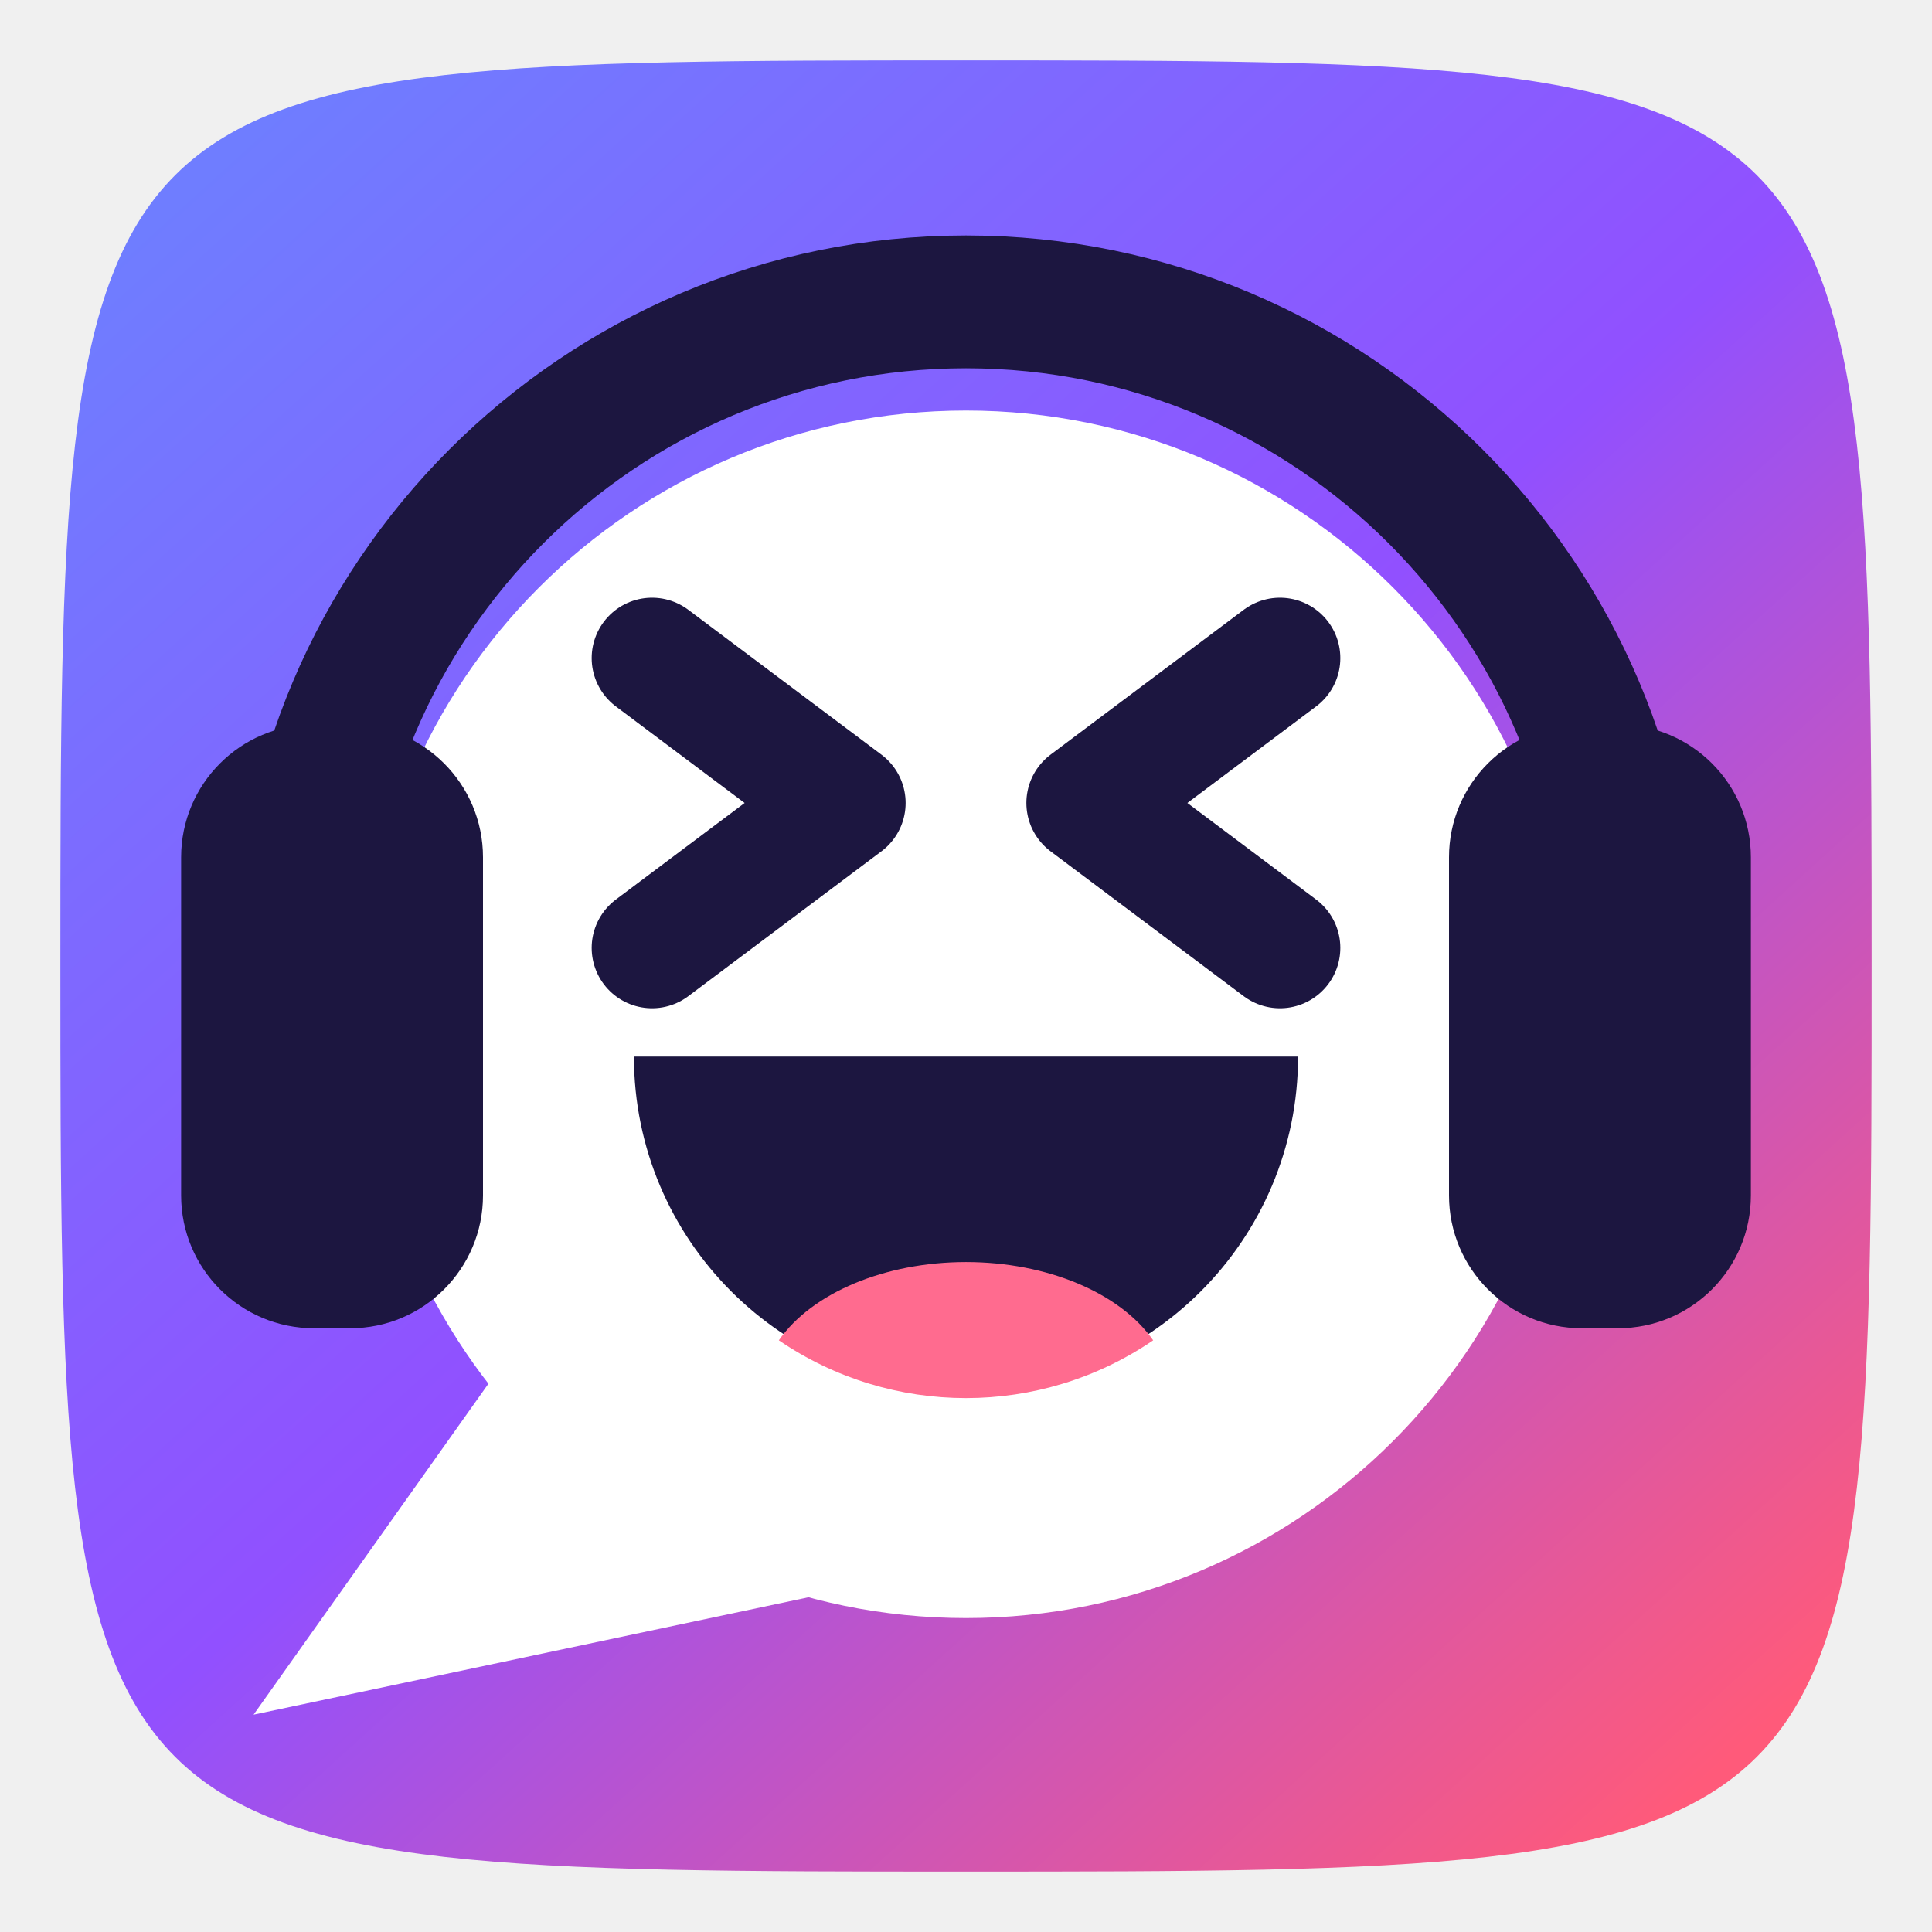
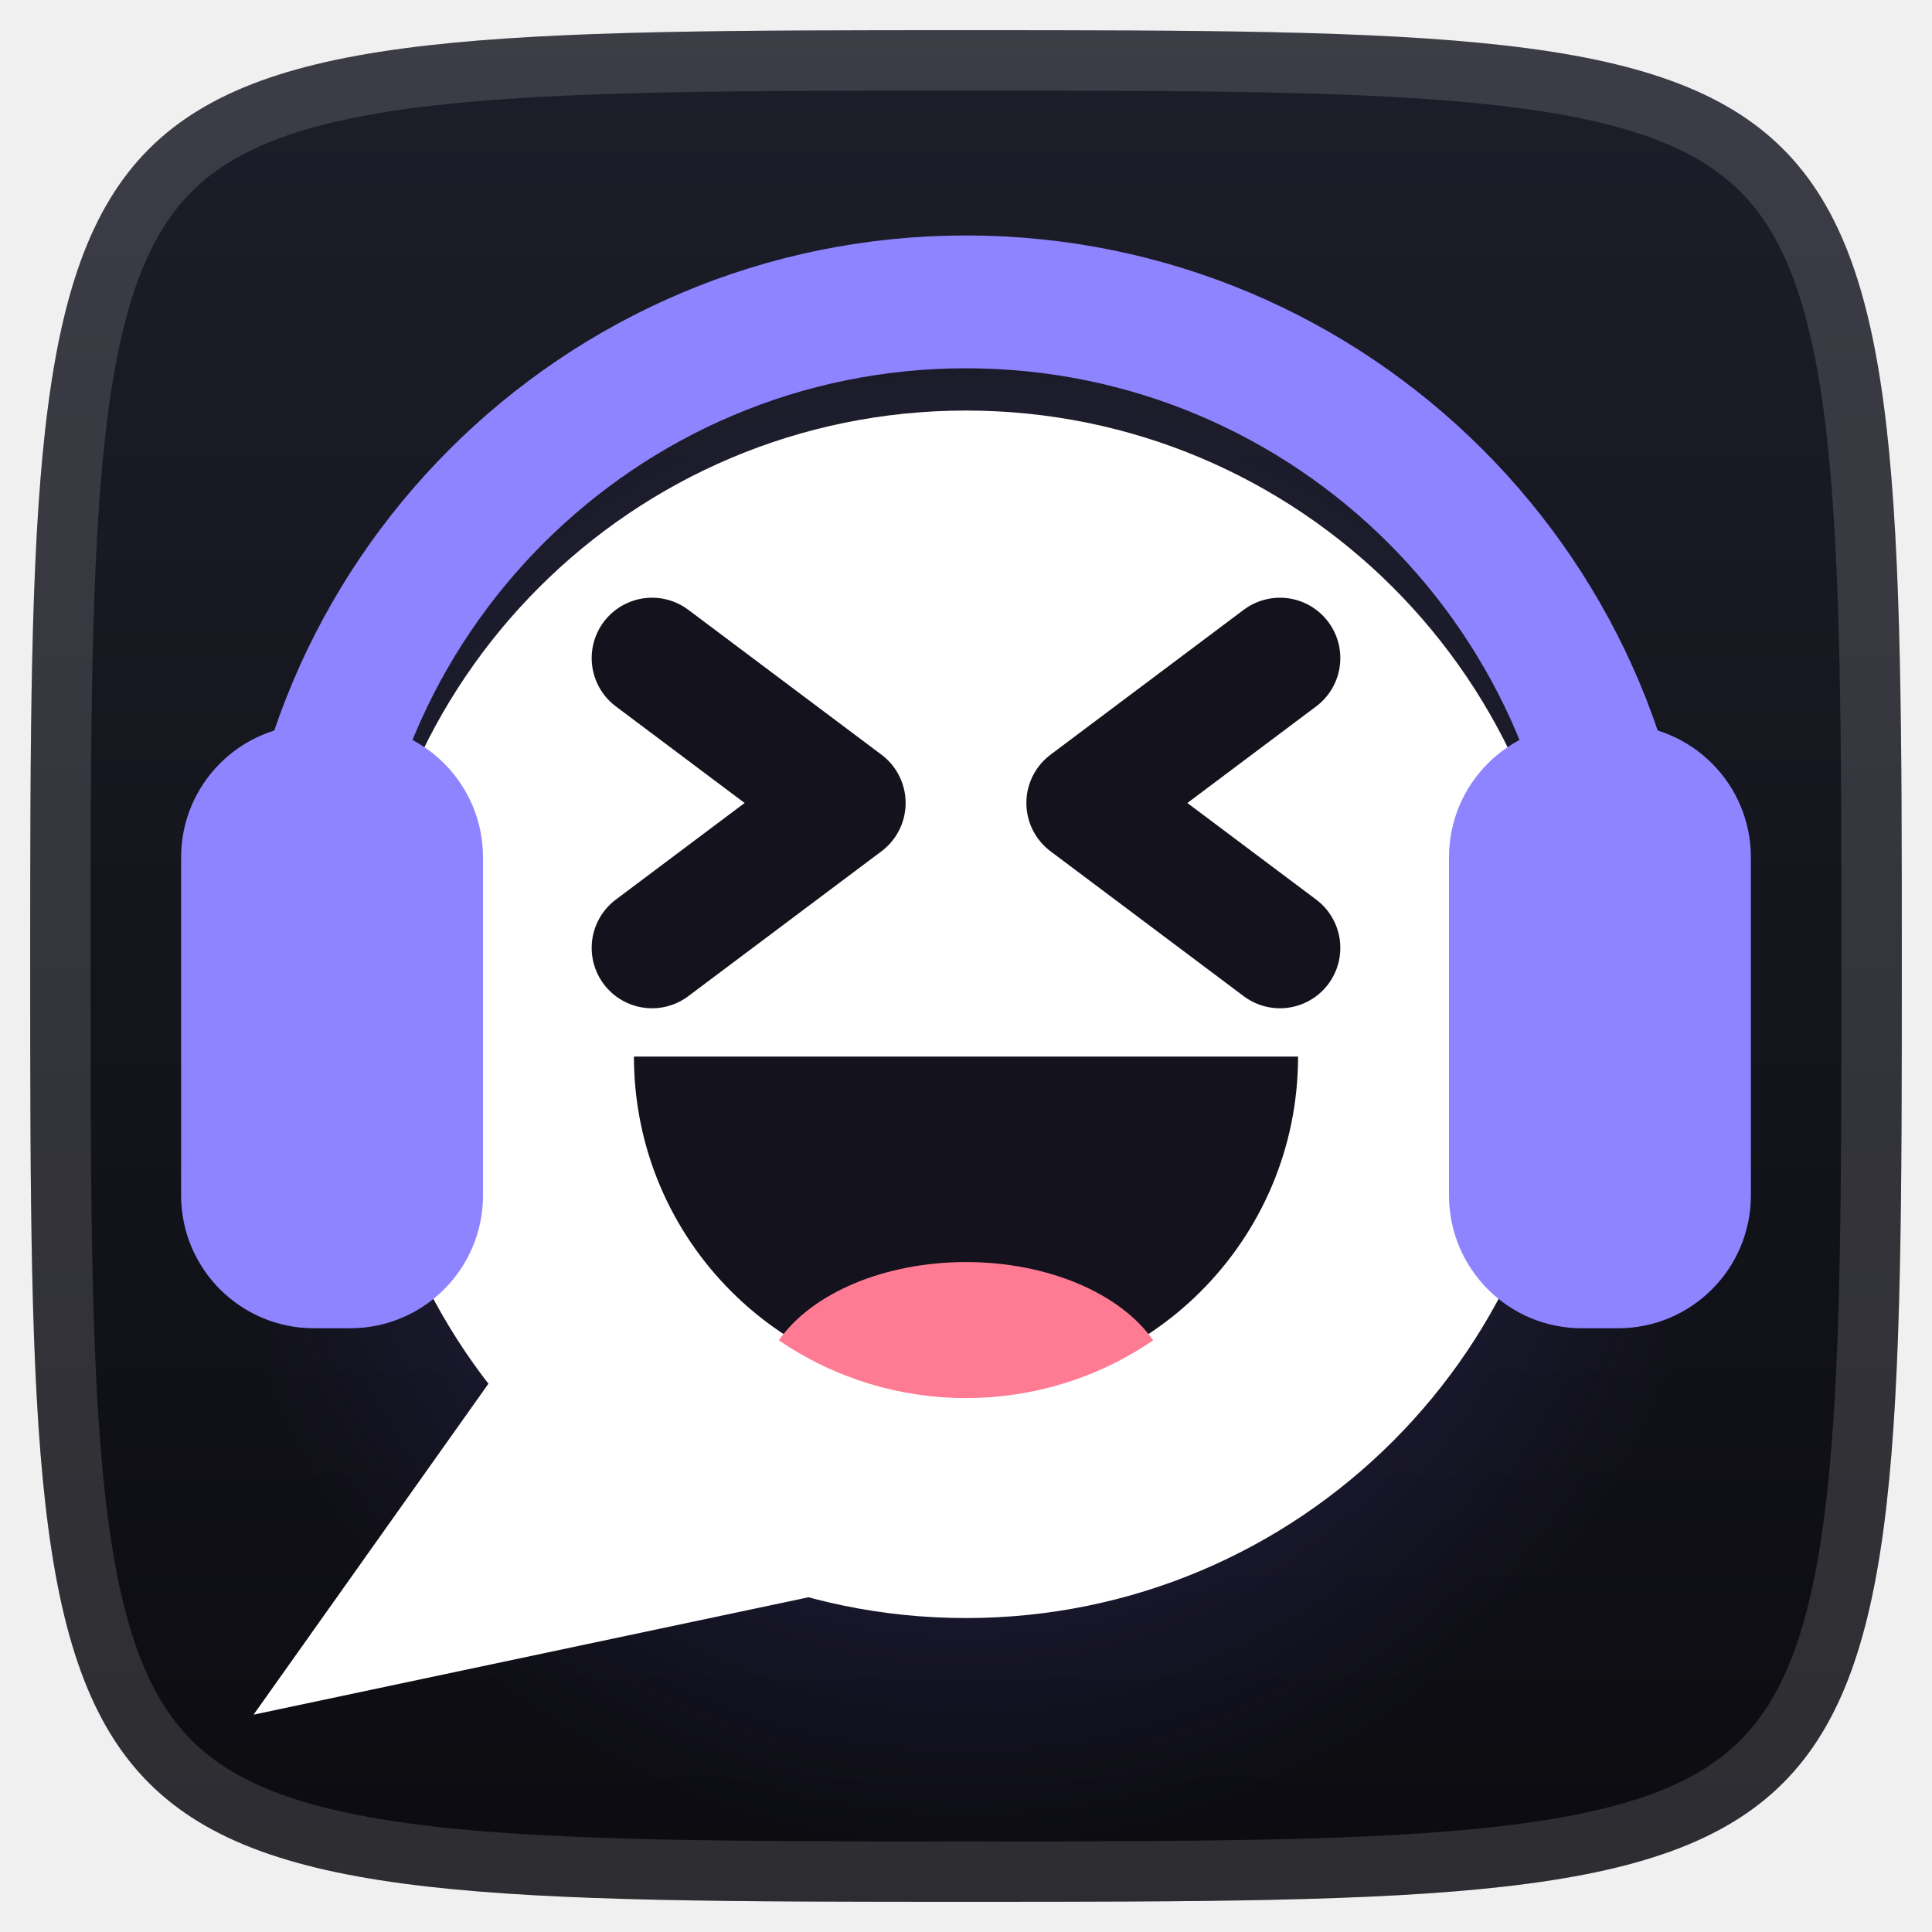
<svg xmlns="http://www.w3.org/2000/svg" viewBox="0 0 32 32" width="32" height="32">
  <defs>
-     <linearGradient id="bg" gradientUnits="userSpaceOnUse" x1="3.75" y1="2.50" x2="28.25" y2="29.50">
-       <stop offset="0" stop-color="#6f7dff" />
-       <stop offset="0.5" stop-color="#9150ff" />
-       <stop offset="1" stop-color="#ff5a7a" />
+     <linearGradient id="bg" x1="0" y1="0" x2="0" y2="32" gradientUnits="userSpaceOnUse">
+       <stop offset="0" stop-color="#1e1e2a" />
+       <stop offset="1" stop-color="#0b0b10" />
    </linearGradient>
+     <radialGradient id="glow" cx="16.0" cy="17.92" r="12.8" gradientUnits="userSpaceOnUse">
+       <stop offset="0" stop-color="#6a5cf6" stop-opacity=".32" />
+       <stop offset="1" stop-color="#6a5cf6" stop-opacity="0" />
+     </radialGradient>
+     <clipPath id="forma">
+       <path d="M31.5 16C31.5 31.42 31.42 31.5 16 31.5C0.58 31.5 0.5 31.42 0.5 16C0.5 0.58 0.58 0.5 16 0.5C31.42 0.5 31.5 0.58 31.5 16Z" />
+     </clipPath>
  </defs>
-   <path d="M31 16C31 30.93 30.93 31 16 31C1.07 31 1 30.93 1 16C1 1.07 1.07 1 16 1C30.93 1 31 1.07 31 16Z" fill="url(#bg)" />
-   <path d="M5 16 A11 11 0 0 1 27 16" fill="none" stroke="#1c1640" stroke-width="2.2" />
-   <circle cx="16" cy="16.8" r="10" fill="#fff" />
-   <path d="M8.6 22.2 L4.2 28.4 L14.6 26.2 Z" fill="#fff" />
-   <rect x="3" y="12" width="5" height="10" rx="2.2" fill="#1c1640" />
-   <rect x="24" y="12" width="5" height="10" rx="2.2" fill="#1c1640" />
-   <g fill="none" stroke="#1c1640" stroke-width="2" stroke-linecap="round" stroke-linejoin="round">
+   <path d="M31.5 16C31.5 31.42 31.42 31.5 16 31.5C0.58 31.5 0.5 31.42 0.5 16C0.5 0.58 0.58 0.5 16 0.5C31.42 0.5 31.5 0.58 31.5 16Z" fill="url(#bg)" />
+   <path d="M31.5 16C31.5 31.42 31.42 31.5 16 31.5C0.58 31.5 0.5 31.42 0.5 16C0.5 0.58 0.58 0.5 16 0.5C31.42 0.5 31.5 0.58 31.5 16Z" fill="url(#glow)" />
+   <path d="M31.5 16C31.5 31.42 31.42 31.5 16 31.5C0.58 31.5 0.5 31.42 0.5 16C0.5 0.58 0.58 0.5 16 0.5C31.42 0.5 31.5 0.58 31.5 16Z" fill="none" stroke="#fff" stroke-opacity=".14" stroke-width="2" clip-path="url(#forma)" />
+   <path d="M5 16 A11 11 0 0 1 27 16" fill="none" stroke="#8f84ff" stroke-width="2.2" />
+   <circle cx="16" cy="16.8" r="10" fill="#ffffff" />
+   <path d="M8.6 22.2 L4.2 28.4 L14.6 26.2 Z" fill="#ffffff" />
+   <rect x="3" y="12" width="5" height="10" rx="2.2" fill="#8f84ff" />
+   <rect x="24" y="12" width="5" height="10" rx="2.2" fill="#8f84ff" />
+   <g fill="none" stroke="#14121c" stroke-width="2" stroke-linecap="round" stroke-linejoin="round">
    <path d="M10.8 10.9 L14 13.3 L10.8 15.7" />
    <path d="M21.2 10.9 L18 13.3 L21.2 15.7" />
  </g>
-   <path d="M10.5 17.5 H21.5 A5.5 5.5 0 0 1 10.5 17.5 Z" fill="#1c1640" />
-   <path d="M12.9 22.2 A3.4 2.2 0 0 1 19.1 22.2 A5.5 5.5 0 0 1 12.9 22.2 Z" fill="#ff6b8f" />
+   <path d="M10.5 17.5 H21.5 A5.5 5.5 0 0 1 10.5 17.5 Z" fill="#14121c" />
+   <path d="M12.9 22.2 A3.4 2.2 0 0 1 19.1 22.2 A5.5 5.5 0 0 1 12.9 22.2 Z" fill="#ff7a93" />
</svg>
